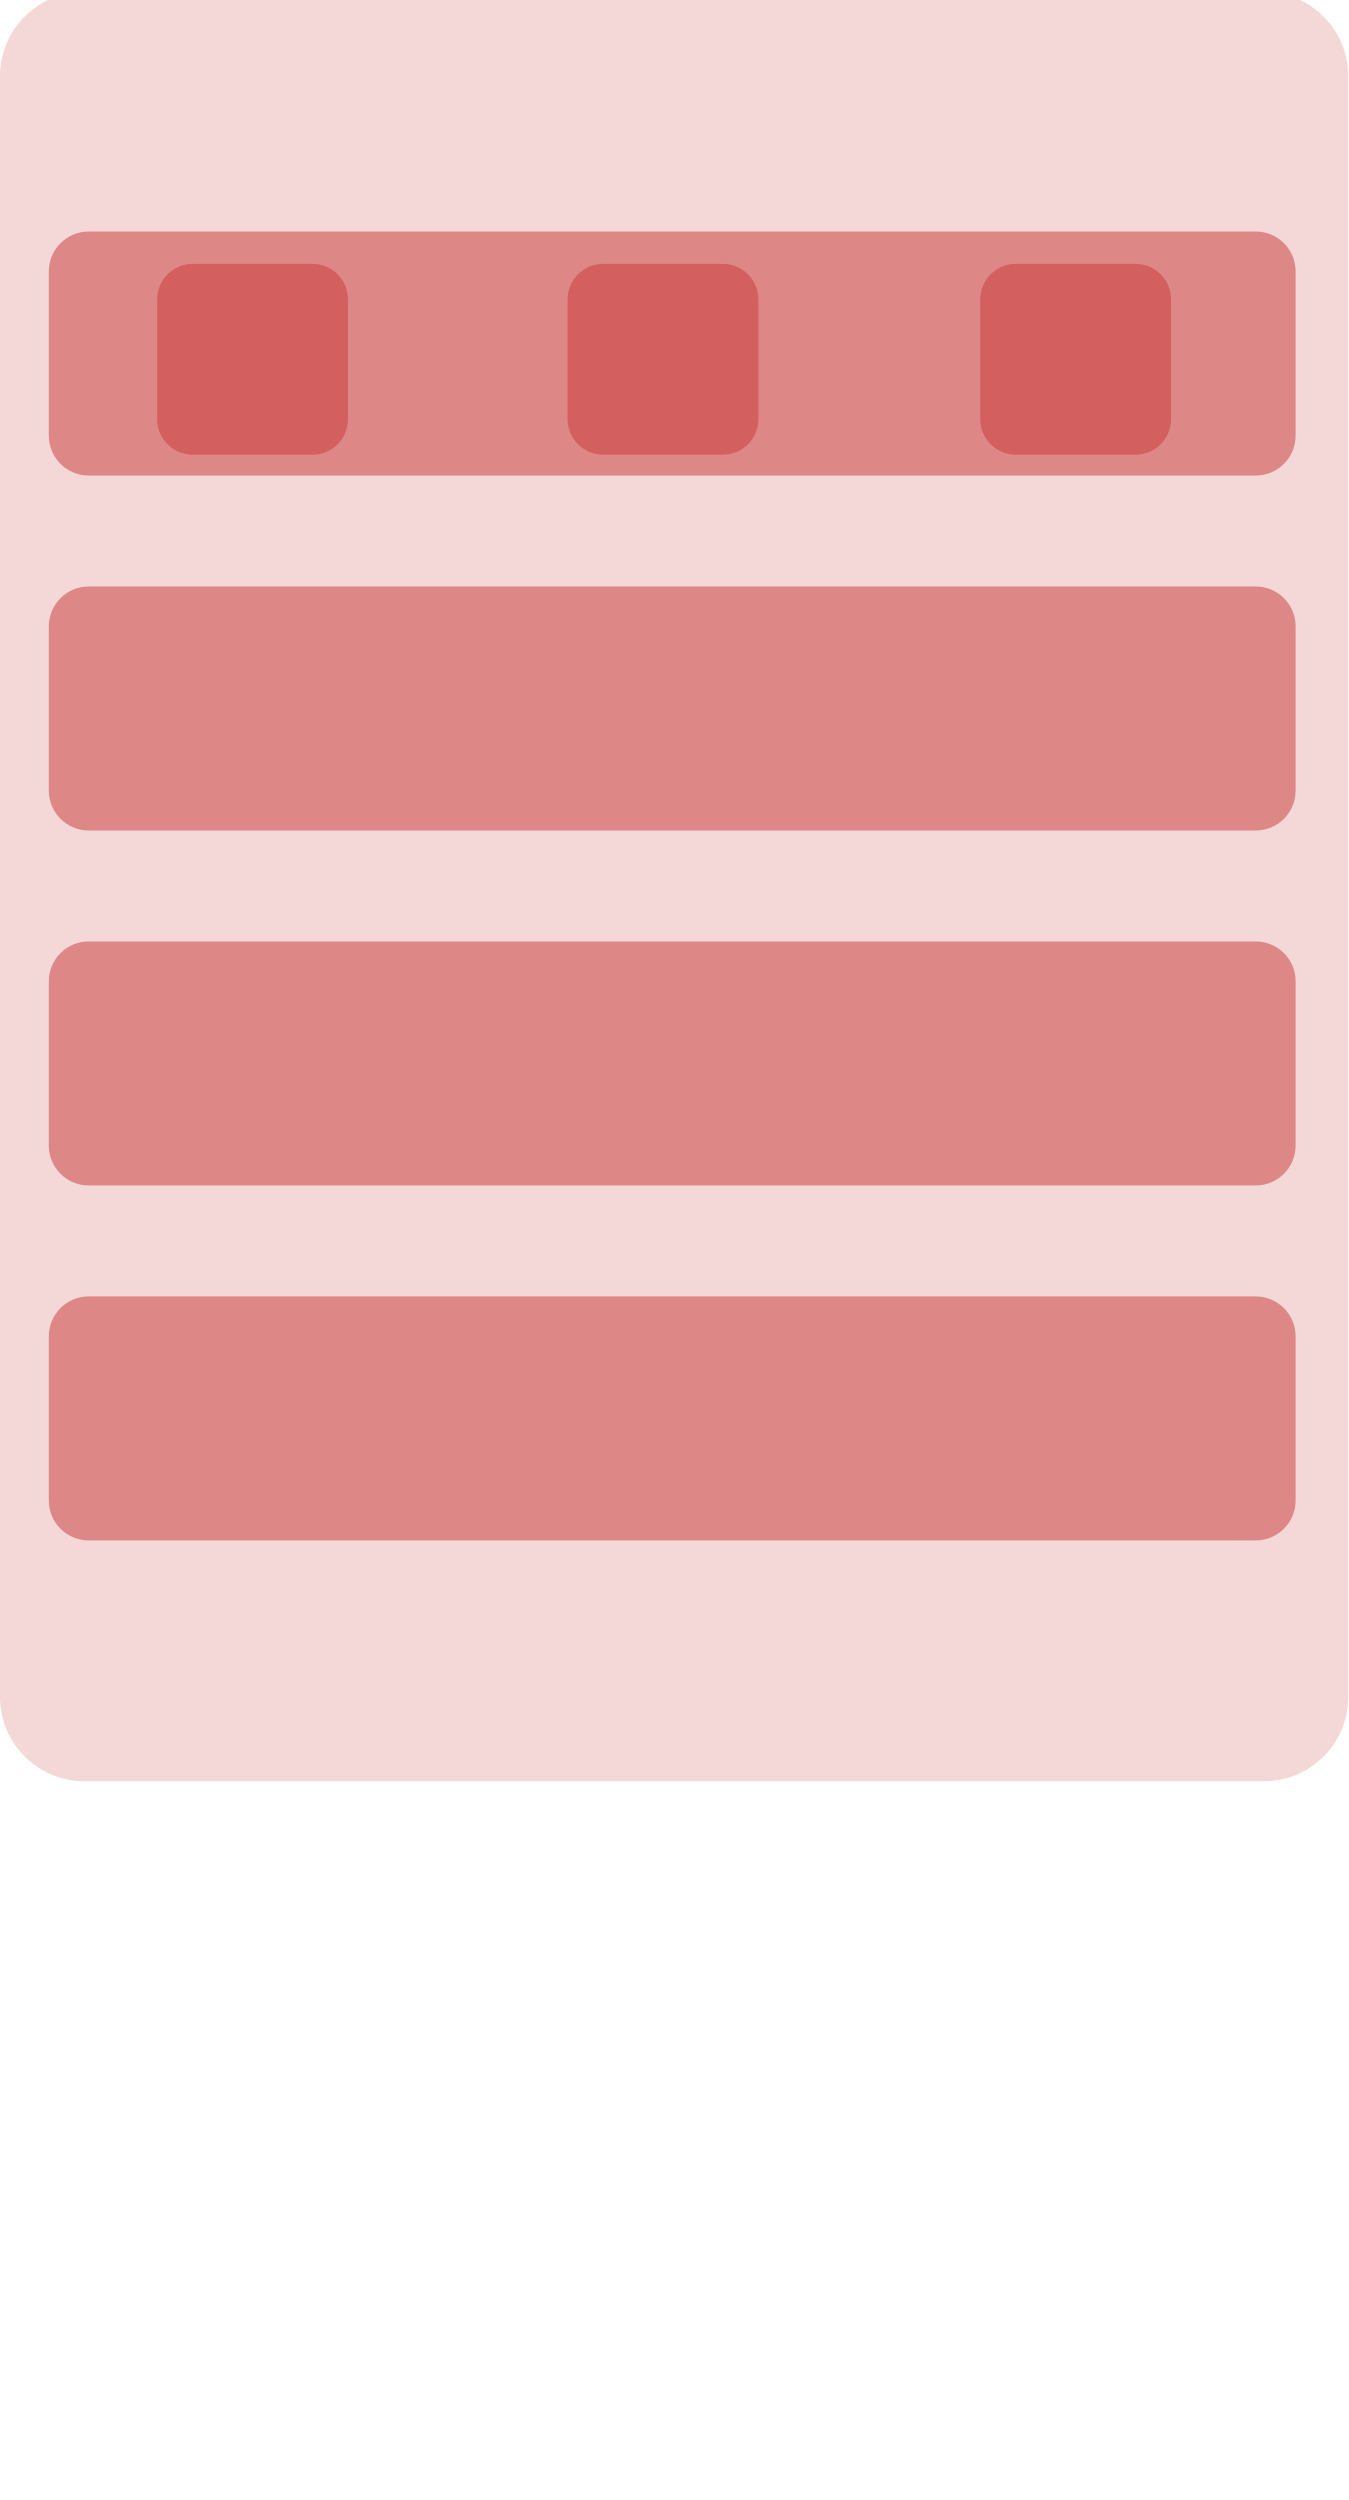
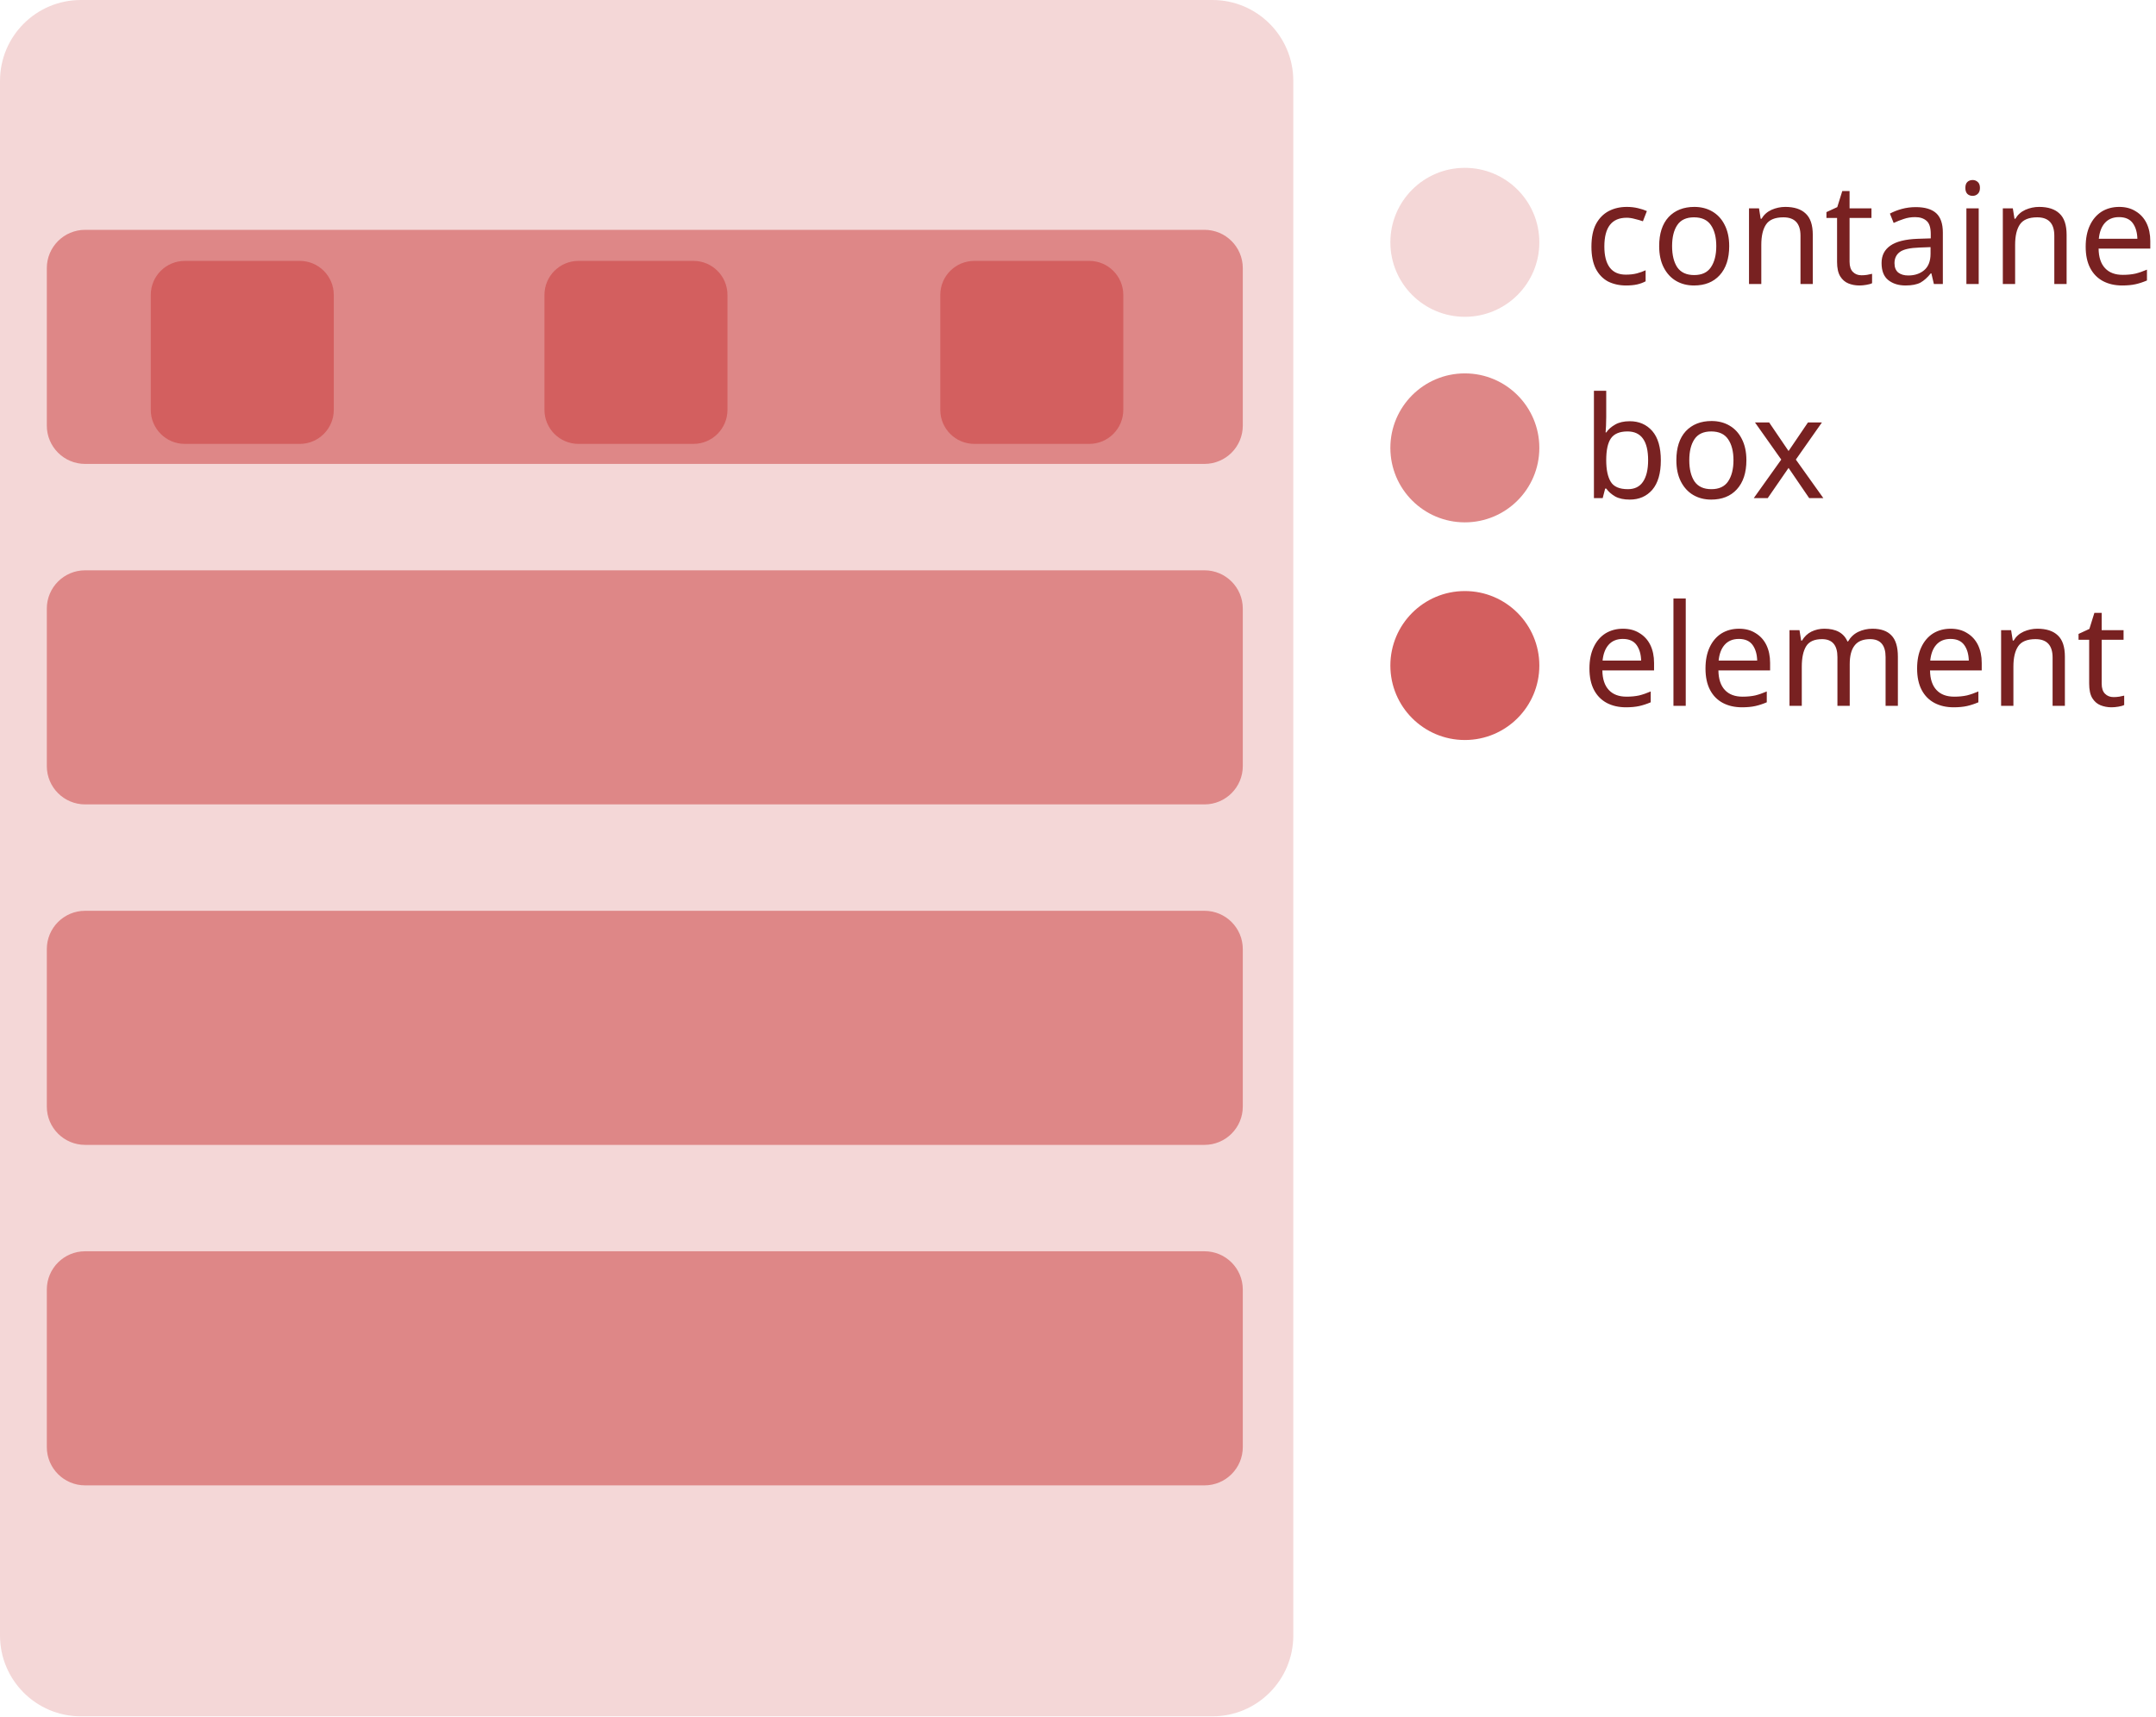
- <svg xmlns="http://www.w3.org/2000/svg" width="88.135mm" height="163.424mm" viewBox="0 0 96.949 179.766" version="1.1" id="svg8">
+ <svg xmlns="http://www.w3.org/2000/svg" width="146.927mm" height="116.967mm" viewBox="0 0 161.62 128.664" version="1.1" id="svg8">
  <defs id="defs2" />
  <g id="layer1" transform="translate(-48.99894,3.322929)">
-     <g id="g3962" transform="translate(7.792342,-4.410716)">
+     <g id="g3962" transform="translate(7.792342,-3.828632)">
      <rect ry="6.062" style="fill:#f4d7d7;stroke-width:0.255" y="0.506" x="41.207" height="128.664" width="96.949" id="rect3713" />
      <rect ry="2.871" y="17.735" x="44.716" height="17.548" width="89.654" id="rect3715" style="fill:#de8787;stroke-width:0.45" />
      <rect ry="2.871" y="43.259" x="44.716" height="17.548" width="89.654" id="rect3715-3" style="fill:#de8787;stroke-width:0.45" />
      <rect ry="2.871" y="68.783" x="44.716" height="17.548" width="89.654" id="rect3715-7" style="fill:#de8787;stroke-width:0.45" />
      <rect ry="2.871" y="94.307" x="44.716" height="17.548" width="89.654" id="rect3715-3-5" style="fill:#de8787;stroke-width:0.45" />
      <rect ry="2.552" y="20.063" x="52.509" height="13.719" width="13.719" id="rect3773" style="fill:#d35f5f;stroke-width:0.265" />
      <rect ry="2.552" y="20.063" x="82.021" height="13.719" width="13.719" id="rect3773-3" style="fill:#d35f5f;stroke-width:0.265" />
      <rect ry="2.552" y="20.063" x="111.693" height="13.719" width="13.719" id="rect3773-3-5" style="fill:#d35f5f;stroke-width:0.265" />
    </g>
-     <rect style="fill:#f4d7d7;stroke-width:0.265" id="rect3866" width="11.167" height="11.167" x="153.225" y="8.677" ry="5.583" />
-     <rect style="fill:#de8787;stroke-width:0.265" id="rect3866-6" width="11.167" height="11.167" x="153.225" y="24.086" ry="5.583" />
-     <rect style="fill:#d35f5f;stroke-width:0.265" id="rect3866-6-2" width="11.167" height="11.167" x="153.225" y="40.403" ry="5.583" />
-     <text xml:space="preserve" style="font-style:normal;font-variant:normal;font-weight:normal;font-stretch:normal;font-size:9.634px;line-height:1.25;font-family:'Abyssinica SIL';-inkscape-font-specification:'Abyssinica SIL';letter-spacing:0px;word-spacing:0px;fill:#782121;fill-opacity:1;stroke:none;stroke-width:0.241" x="172.643" y="14.777" id="text3912" transform="scale(0.9102707,1.098574)">
-       <tspan id="tspan3910" x="172.643" y="23.196" style="font-style:normal;font-variant:normal;font-weight:normal;font-stretch:normal;font-family:'Abyssinica SIL';-inkscape-font-specification:'Abyssinica SIL';fill:#782121;stroke-width:0.241" />
+     <rect style="fill:#f4d7d7;stroke-width:0.265" id="rect3866" width="11.167" height="11.167" x="153.225" y="9.259" ry="5.583" />
+     <rect style="fill:#de8787;stroke-width:0.265" id="rect3866-6" width="11.167" height="11.167" x="153.225" y="24.668" ry="5.583" />
+     <rect style="fill:#d35f5f;stroke-width:0.265" id="rect3866-6-2" width="11.167" height="11.167" x="153.225" y="40.985" ry="5.583" />
+     <text xml:space="preserve" style="font-style:normal;font-variant:normal;font-weight:normal;font-stretch:normal;font-size:9.634px;line-height:1.25;font-family:'Abyssinica SIL';-inkscape-font-specification:'Abyssinica SIL';letter-spacing:0px;word-spacing:0px;fill:#782121;fill-opacity:1;stroke:none;stroke-width:0.241" x="172.643" y="15.307" id="text3912" transform="scale(0.9102707,1.098574)">
+       <tspan id="tspan3910" x="172.643" y="23.726" style="font-style:normal;font-variant:normal;font-weight:normal;font-stretch:normal;font-family:'Abyssinica SIL';-inkscape-font-specification:'Abyssinica SIL';fill:#782121;stroke-width:0.241" />
    </text>
-     <text xml:space="preserve" style="font-style:normal;font-variant:normal;font-weight:normal;font-stretch:normal;font-size:10.583px;line-height:1.25;font-family:Sawasdee;-inkscape-font-specification:Sawasdee;letter-spacing:0px;word-spacing:0px;fill:#782121;fill-opacity:1;stroke:none;stroke-width:0.265" x="167.717" y="17.386" id="text3916">
-       <tspan id="tspan3914" x="167.717" y="17.386" style="font-style:normal;font-variant:normal;font-weight:normal;font-stretch:normal;font-family:Sawasdee;-inkscape-font-specification:Sawasdee;fill:#782121;stroke-width:0.265">container</tspan>
+     <text xml:space="preserve" style="font-style:normal;font-variant:normal;font-weight:normal;font-stretch:normal;font-size:10.583px;line-height:1.25;font-family:Sawasdee;-inkscape-font-specification:Sawasdee;letter-spacing:0px;word-spacing:0px;fill:#782121;fill-opacity:1;stroke:none;stroke-width:0.265" x="167.717" y="17.968" id="text3916">
+       <tspan id="tspan3914" x="167.717" y="17.968" style="font-style:normal;font-variant:normal;font-weight:normal;font-stretch:normal;font-family:Sawasdee;-inkscape-font-specification:Sawasdee;fill:#782121;stroke-width:0.265">container</tspan>
    </text>
-     <text xml:space="preserve" style="font-style:normal;font-variant:normal;font-weight:normal;font-stretch:normal;font-size:10.583px;line-height:1.25;font-family:Sawasdee;-inkscape-font-specification:Sawasdee;letter-spacing:0px;word-spacing:0px;fill:#782121;fill-opacity:1;stroke:none;stroke-width:0.265" x="167.579" y="33.438" id="text3916-5">
-       <tspan id="tspan3914-6" x="167.579" y="33.438" style="font-style:normal;font-variant:normal;font-weight:normal;font-stretch:normal;font-family:Sawasdee;-inkscape-font-specification:Sawasdee;fill:#782121;stroke-width:0.265">box</tspan>
+     <text xml:space="preserve" style="font-style:normal;font-variant:normal;font-weight:normal;font-stretch:normal;font-size:10.583px;line-height:1.25;font-family:Sawasdee;-inkscape-font-specification:Sawasdee;letter-spacing:0px;word-spacing:0px;fill:#782121;fill-opacity:1;stroke:none;stroke-width:0.265" x="167.579" y="34.02" id="text3916-5">
+       <tspan id="tspan3914-6" x="167.579" y="34.02" style="font-style:normal;font-variant:normal;font-weight:normal;font-stretch:normal;font-family:Sawasdee;-inkscape-font-specification:Sawasdee;fill:#782121;stroke-width:0.265">box</tspan>
    </text>
-     <text xml:space="preserve" style="font-style:normal;font-variant:normal;font-weight:normal;font-stretch:normal;font-size:10.583px;line-height:1.25;font-family:Sawasdee;-inkscape-font-specification:Sawasdee;letter-spacing:0px;word-spacing:0px;fill:#782121;fill-opacity:1;stroke:none;stroke-width:0.265" x="167.571" y="49.009" id="text3916-5-3">
-       <tspan id="tspan3914-6-9" x="167.571" y="49.009" style="font-style:normal;font-variant:normal;font-weight:normal;font-stretch:normal;font-family:Sawasdee;-inkscape-font-specification:Sawasdee;fill:#782121;stroke-width:0.265">element</tspan>
+     <text xml:space="preserve" style="font-style:normal;font-variant:normal;font-weight:normal;font-stretch:normal;font-size:10.583px;line-height:1.25;font-family:Sawasdee;-inkscape-font-specification:Sawasdee;letter-spacing:0px;word-spacing:0px;fill:#782121;fill-opacity:1;stroke:none;stroke-width:0.265" x="167.571" y="49.591" id="text3916-5-3">
+       <tspan id="tspan3914-6-9" x="167.571" y="49.591" style="font-style:normal;font-variant:normal;font-weight:normal;font-stretch:normal;font-family:Sawasdee;-inkscape-font-specification:Sawasdee;fill:#782121;stroke-width:0.265">element</tspan>
    </text>
  </g>
</svg>
